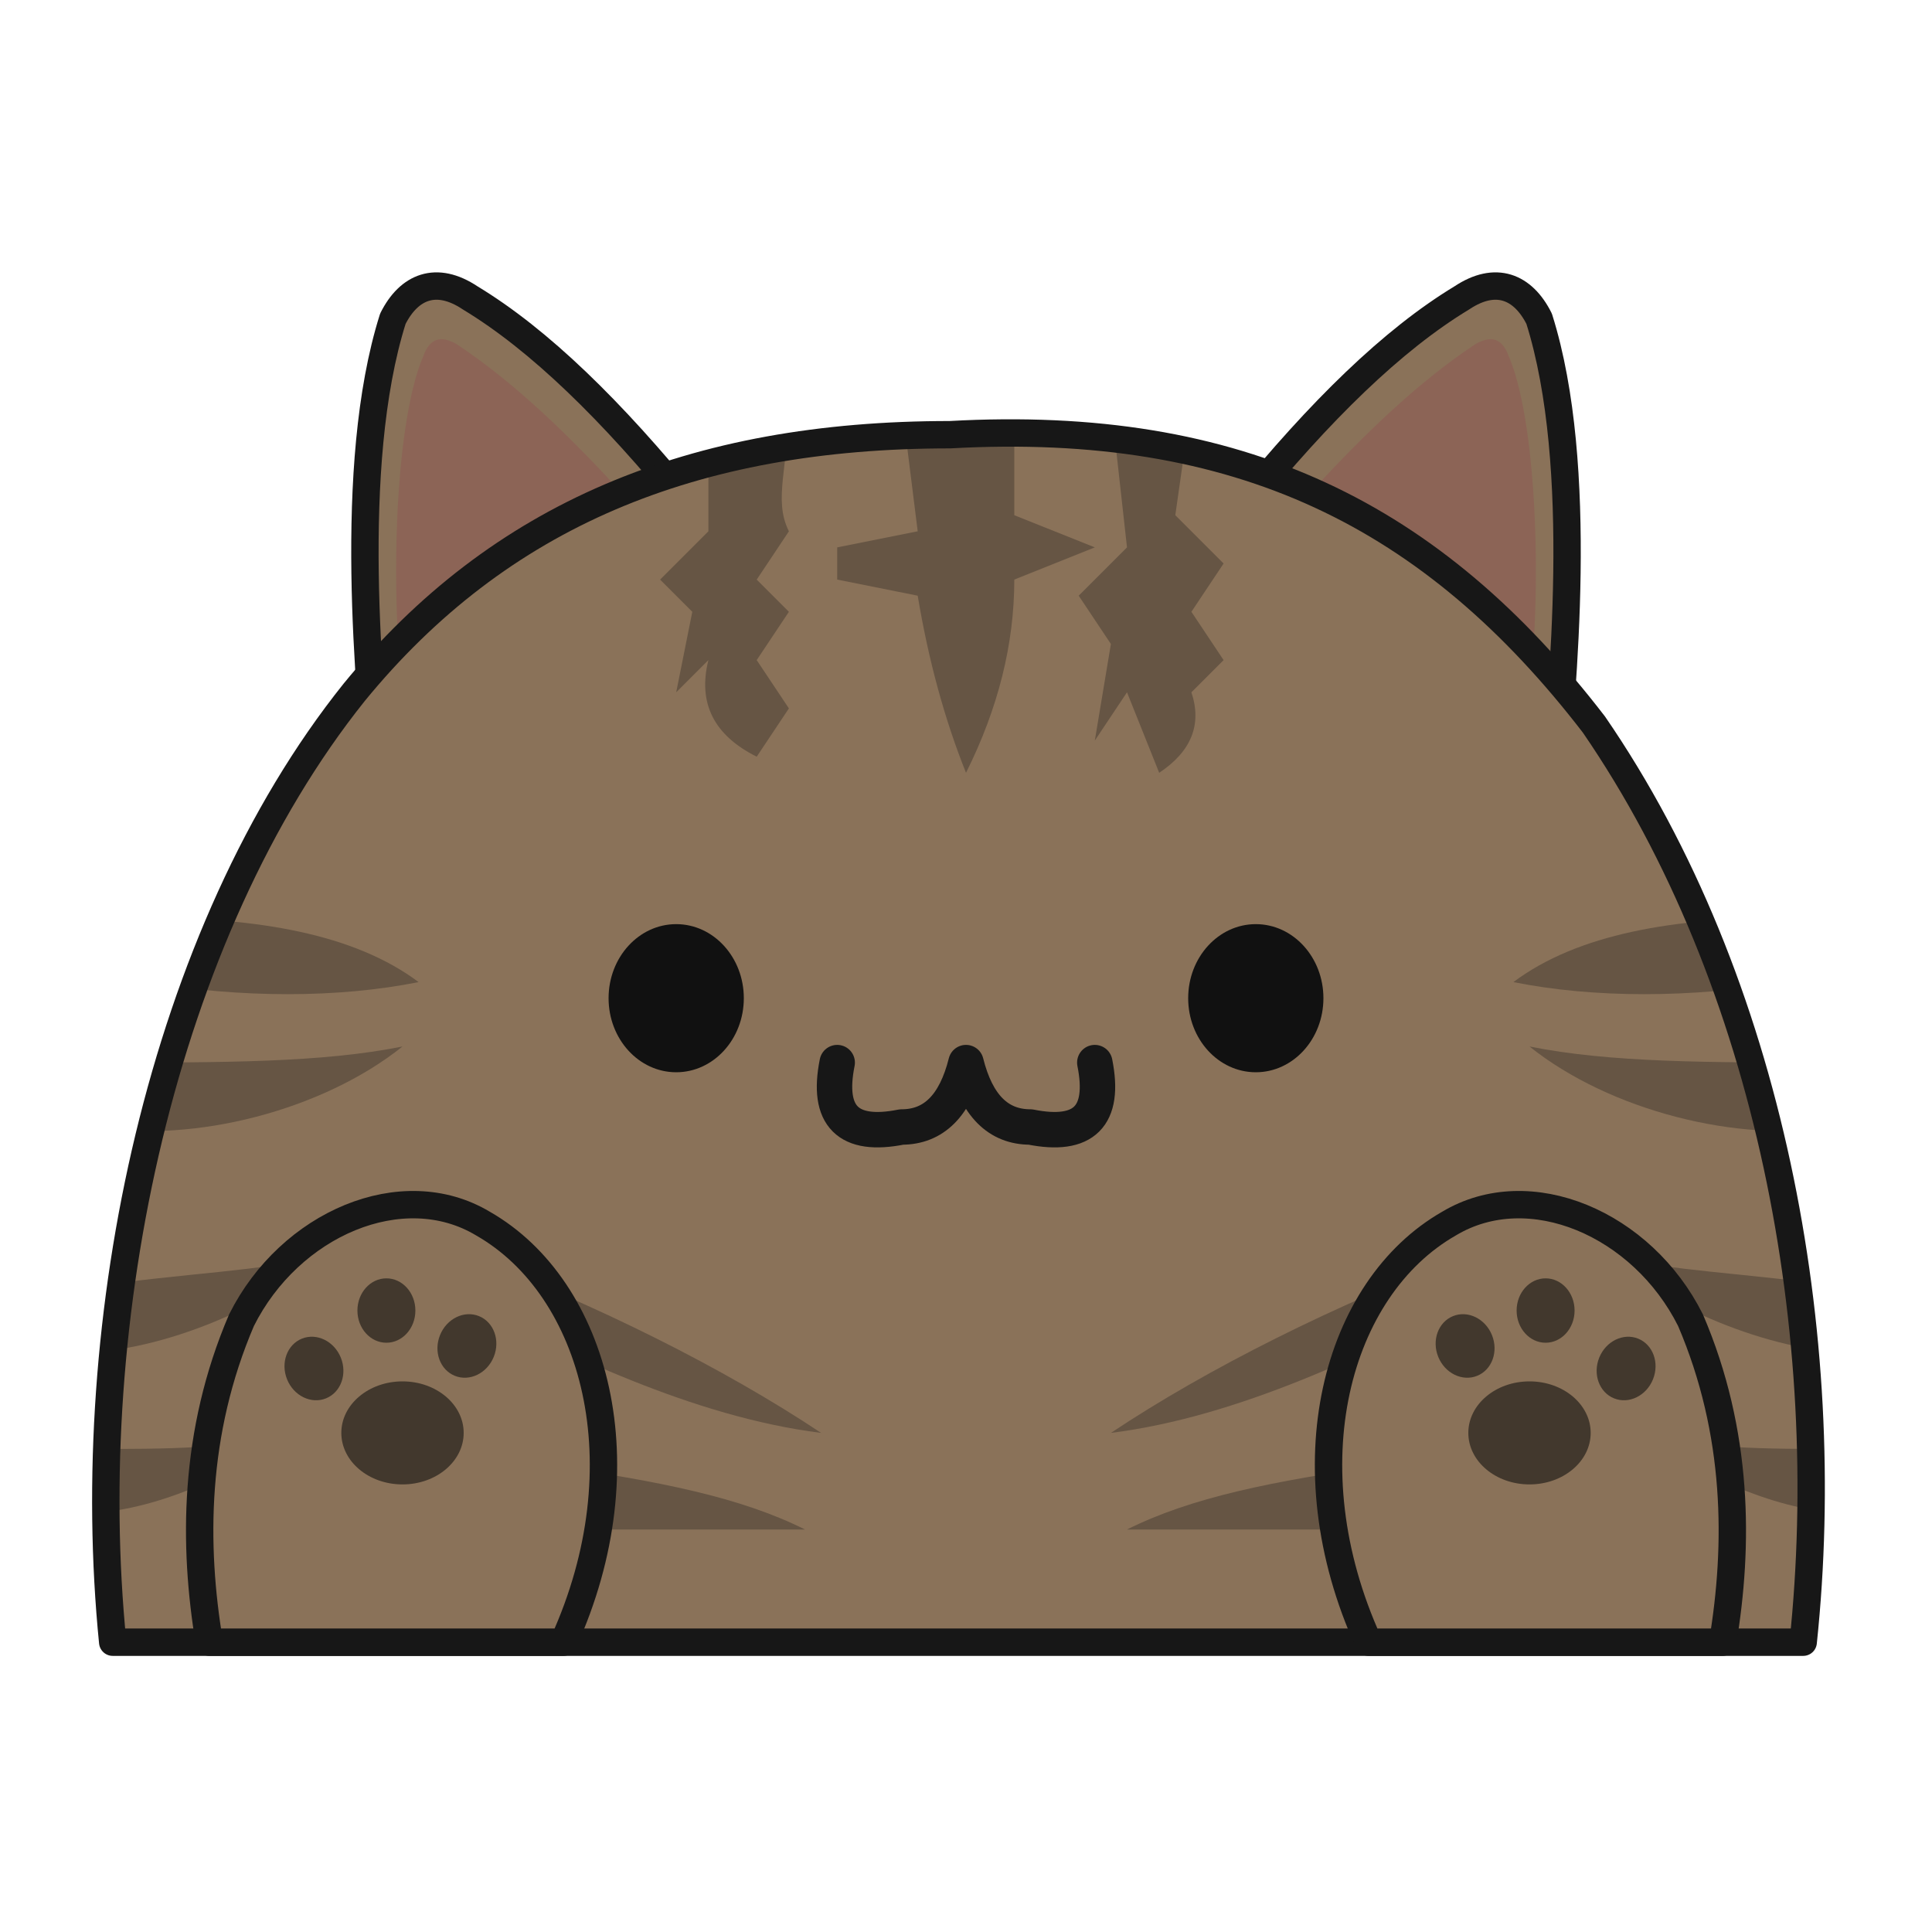
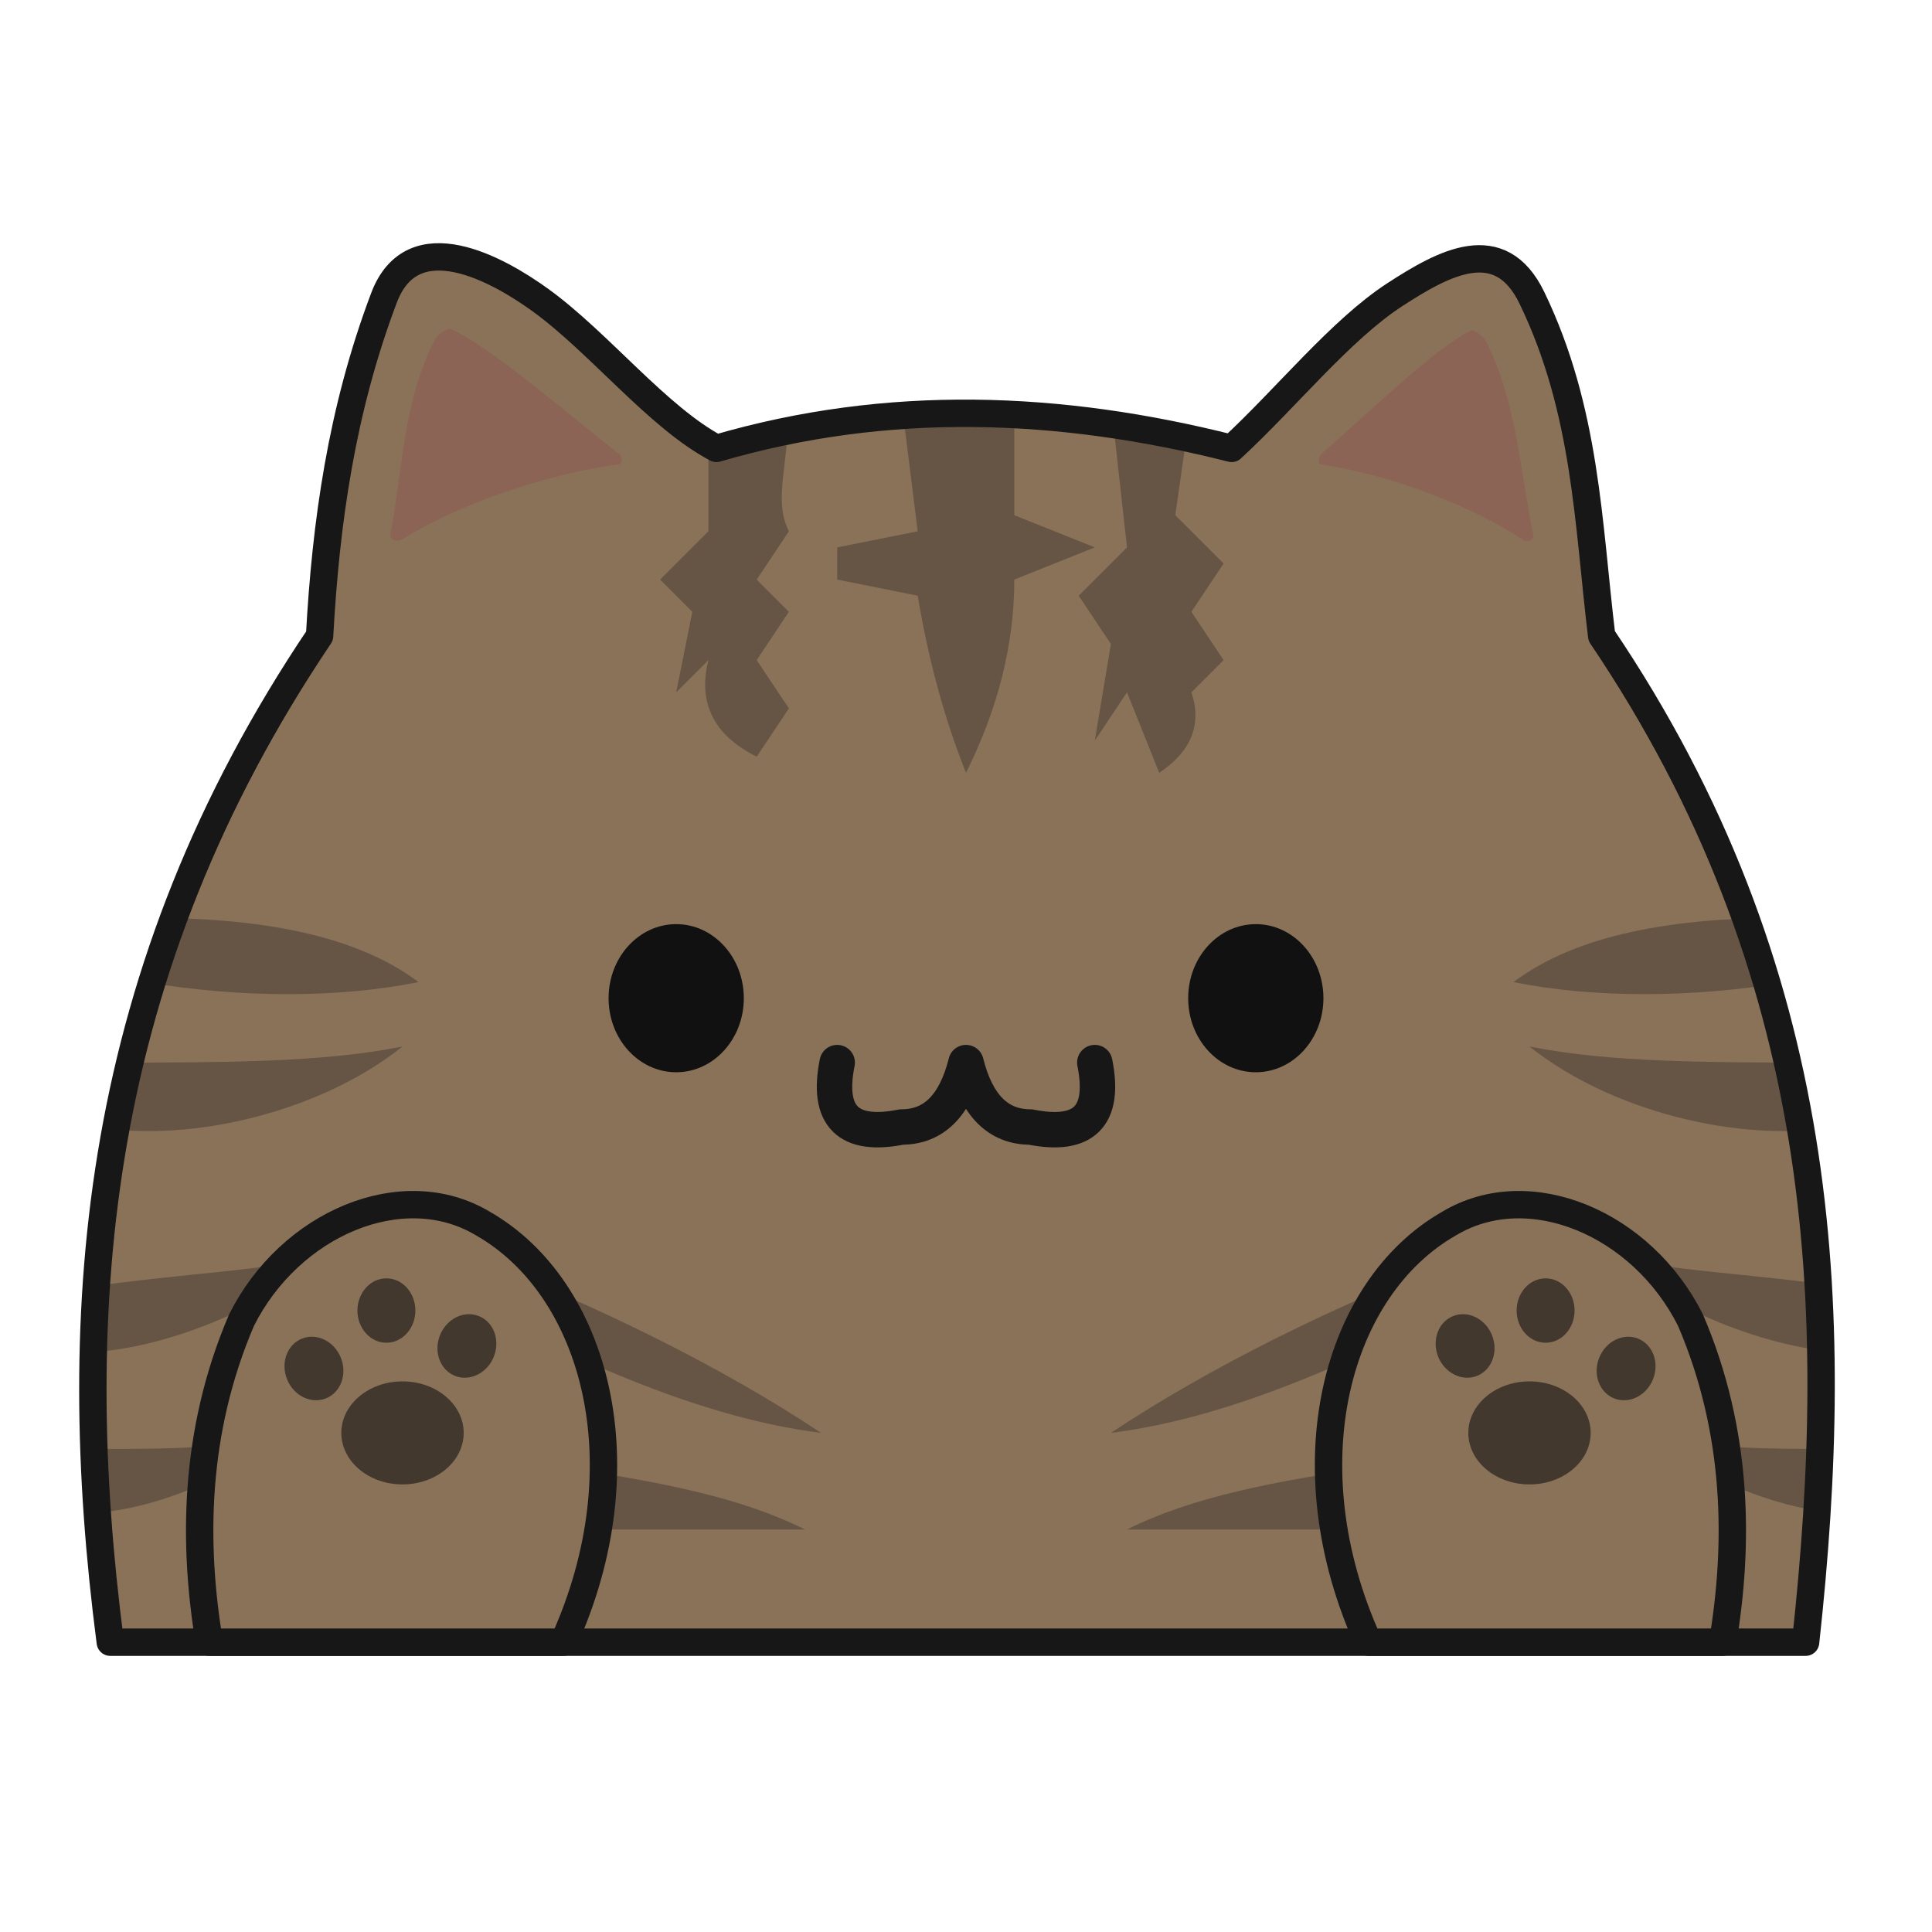
<svg xmlns="http://www.w3.org/2000/svg" width="120" height="120" viewBox="0 0 120 120">
  <defs>
    <clipPath id="body-clip">
-       <path d="M7 102 C5 82 10 58 22 43 C31 32 43 27 59 27 C77 26 89 32 99 45 C110 61 114 83 112 102 Z" />
+       <path d="M6.85 102 C4.145 81.167 5.824 60.333 19.85 39.5 C20.233 32.5 21.204 25.5 23.85 18.5 C25.637 13.774 30.917 16.718 33.58 18.649 C37.22 21.287 40.86 25.928 44.5 27.85 C55.167 24.737 65.833 25.157 76.5 27.85 C79.88 24.734 83.26 20.495 86.64 18.299 C89.694 16.316 93.174 14.405 95.15 18.5 C98.528 25.5 98.635 32.5 99.483 39.5 C113.55 60.333 114.432 81.167 112.15 102 Z" />
    </clipPath>
  </defs>
  <g stroke="#171717" stroke-width="1.7" stroke-linecap="round" stroke-linejoin="round">
-     <g id="ears">
-       <path fill="#8a7259" d="M23.5 49 C23 43 21.5 29 24.4 19.8 C25.4 17.8 27.1 17.1 29.2 18.5 C33.5 21.1 38 25.5 42.8 31.4 C45 35 46 40 47 45 Z" />
-       <path fill="#8c6456" stroke="none" d="M25 43 C24.2 36 24.6 26 26.3 22.1 C26.7 21 27.4 20.8 28.4 21.4 C32 23.8 35.3 27 38.7 30.7 L43 40 Z" />
-       <path fill="#8a7259" d="M96.5 49 C97 43 98.5 29 95.6 19.8 C94.6 17.8 92.9 17.1 90.8 18.5 C86.5 21.1 82 25.5 77.2 31.4 C75 35 74 40 73 45 Z" />
-       <path fill="#8c6456" stroke="none" d="M95 43 C95.8 36 95.4 26 93.7 22.1 C93.3 21 92.6 20.8 91.6 21.4 C88 23.8 84.7 27 81.3 30.7 L77 40 Z" />
-     </g>
    <g id="body">
-       <path fill="#8a7259" d="M7 102 C5 82 10 58 22 43 C31 32 43 27 59 27 C77 26 89 32 99 45 C110 61 114 83 112 102 Z" stroke="none" />
+       <path fill="#8a7259" d="M6.85 102 C4.145 81.167 5.824 60.333 19.85 39.5 C20.233 32.5 21.204 25.5 23.85 18.5 C25.637 13.774 30.917 16.718 33.58 18.649 C37.22 21.287 40.86 25.928 44.5 27.85 C55.167 24.737 65.833 25.157 76.5 27.85 C79.88 24.734 83.26 20.495 86.64 18.299 C89.694 16.316 93.174 14.405 95.15 18.5 C98.528 25.5 98.635 32.5 99.483 39.5 C113.55 60.333 114.432 81.167 112.15 102 Z" stroke="none" />
      <g id="body-markings" clip-path="url(#body-clip)" stroke="none">
        <path d="M44 25 L49 25 C49 29 48 31 49 33 L47 36 L49 38 L47 41 L49 44 L47 47 Q43 45 44 41 L42 43 L43 38 L41 36 L44 33 Z" fill="#665544" />
        <path d="M56 25 L63 25 L63 32 L68 34 L63 36 Q63 42 60 48 Q58 43 57 37 L52 36 L52 34 L57 33 Z" fill="#665544" />
        <path d="M69 25 L74 25 L73 32 L76 35 L74 38 L76 41 L74 43 Q75 46 72 48 L70 43 L68 46 L69 40 L67 37 L70 34 Z" fill="#665544" />
        <path d="M9 57 C16 57 22 58 26 61 C21 62 15 62 9 61 Z" fill="#665544" />
        <path d="M9 57 C16 57 22 58 26 61 C21 62 15 62 9 61 Z" fill="#665544" transform="translate(120 0) scale(-1 1)" />
        <path d="M6 66 C14 66 20 66 25 65 C20 69 12 71 6 70 Z" fill="#665544" />
        <path d="M6 66 C14 66 20 66 25 65 C20 69 12 71 6 70 Z" fill="#665544" transform="translate(120 0) scale(-1 1)" />
        <path d="M5 80 C12 79 16 79 20 78 C17 81 10 84 5 84 Z" fill="#665544" />
        <path d="M5 80 C12 79 16 79 20 78 C17 81 10 84 5 84 Z" fill="#665544" transform="translate(120 0) scale(-1 1)" />
        <path d="M5 90 C11 90 14 90 18 89 C14 92 9 94 5 94 Z" fill="#665544" />
        <path d="M5 90 C11 90 14 90 18 89 C14 92 9 94 5 94 Z" fill="#665544" transform="translate(120 0) scale(-1 1)" />
        <path d="M29 78 C37 81 45 85 51 89 C43 88 35 84 29 81 Z" fill="#665544" />
        <path d="M29 78 C37 81 45 85 51 89 C43 88 35 84 29 81 Z" fill="#665544" transform="translate(120 0) scale(-1 1)" />
        <path d="M34 91 C41 92 46 93 50 95 L34 95 Z" fill="#665544" />
        <path d="M34 91 C41 92 46 93 50 95 L34 95 Z" fill="#665544" transform="translate(120 0) scale(-1 1)" />
      </g>
-       <path fill="none" d="M7 102 C5 82 10 58 22 43 C31 32 43 27 59 27 C77 26 89 32 99 45 C110 61 114 83 112 102 Z" />
+       <g id="ears" stroke="none">
+         <path id="ear-inner-left" fill="#8c6456" d="M24.245 33.219 C24.988 29.256 25.047 24.874 27.002 21.097 C27.148 20.815 27.779 20.351 27.953 20.423 C30.279 21.387 34.982 25.468 38.427 28.18 C38.684 28.382 38.685 28.812 38.421 28.846 C34.884 29.306 29.193 30.902 24.984 33.5 C24.669 33.694 24.19 33.515 24.245 33.219 Z" />
+         <path id="ear-inner-right" fill="#8c6456" d="M95.239 33.244 C94.421 29.304 94.215 24.948 92.293 21.189 C92.15 20.908 91.555 20.445 91.399 20.516 C89.301 21.467 85.136 25.51 82.074 28.195 C81.846 28.396 81.859 28.823 82.103 28.858 C85.359 29.325 90.627 30.927 94.573 33.522 C94.867 33.716 95.3 33.539 95.239 33.244 Z" />
+       </g>
+       <path fill="none" d="M6.85 102 C4.145 81.167 5.824 60.333 19.85 39.5 C20.233 32.5 21.204 25.5 23.85 18.5 C25.637 13.774 30.917 16.718 33.58 18.649 C37.22 21.287 40.86 25.928 44.5 27.85 C55.167 24.737 65.833 25.157 76.5 27.85 C79.88 24.734 83.26 20.495 86.64 18.299 C89.694 16.316 93.174 14.405 95.15 18.5 C98.528 25.5 98.635 32.5 99.483 39.5 C113.55 60.333 114.432 81.167 112.15 102 Z" id="outline" />
    </g>
    <g id="head">
      <g id="eyes" fill="#111111" stroke="none">
        <ellipse cx="42" cy="62" rx="4.2" ry="4.6" />
        <ellipse cx="78" cy="62" rx="4.2" ry="4.6" />
      </g>
      <g id="mouth">
        <g id="mouth-idle" fill="none" stroke-width="2.2">
          <path d="M52 66 Q51 71 56 70 Q59 70 60 66 Q61 70 64 70 Q69 71 68 66" />
        </g>
        <g id="mouth-excited" display="none">
          <path fill="#f58ba5" stroke="none" d="M56 70 Q59 70 60 66 Q61 70 64 70 C64 74 62 76 60 76 C58 76 56 74 56 70 Z" />
          <path fill="none" stroke-width="2.2" d="M52 66 Q51 71 56 70 Q59 70 60 66 Q61 70 64 70 Q69 71 68 66 M56 70 C56 74 58 76 60 76 C62 76 64 74 64 70" />
        </g>
      </g>
    </g>
    <g id="paw-left">
      <path fill="#8a7259" d="M13 102 C12 96 12 89 15 82 C18 76 25 73 30 76 C37 80 40 91 35 102 Z" />
      <g id="pads-left" fill="#42382d" stroke="none">
        <ellipse cx="25" cy="89" rx="3.8" ry="3.2" />
        <ellipse cx="19.5" cy="85" rx="1.8" ry="2" transform="rotate(-22 19.5 85)" />
        <ellipse cx="24" cy="81.4" rx="1.8" ry="2" />
        <ellipse cx="29" cy="83.6" rx="1.8" ry="2" transform="rotate(22 29 83.6)" />
      </g>
    </g>
    <g id="paw-right">
      <path fill="#8a7259" d="M85 102 C80 91 83 80 90 76 C95 73 102 76 105 82 C108 89 108 96 107 102 Z" />
      <g id="pads-right" fill="#42382d" stroke="none">
        <ellipse cx="95" cy="89" rx="3.8" ry="3.2" />
        <ellipse cx="101" cy="85" rx="1.8" ry="2" transform="rotate(22 101 85)" />
        <ellipse cx="96" cy="81.4" rx="1.8" ry="2" />
        <ellipse cx="91" cy="83.6" rx="1.8" ry="2" transform="rotate(-22 91 83.6)" />
      </g>
    </g>
  </g>
</svg>
